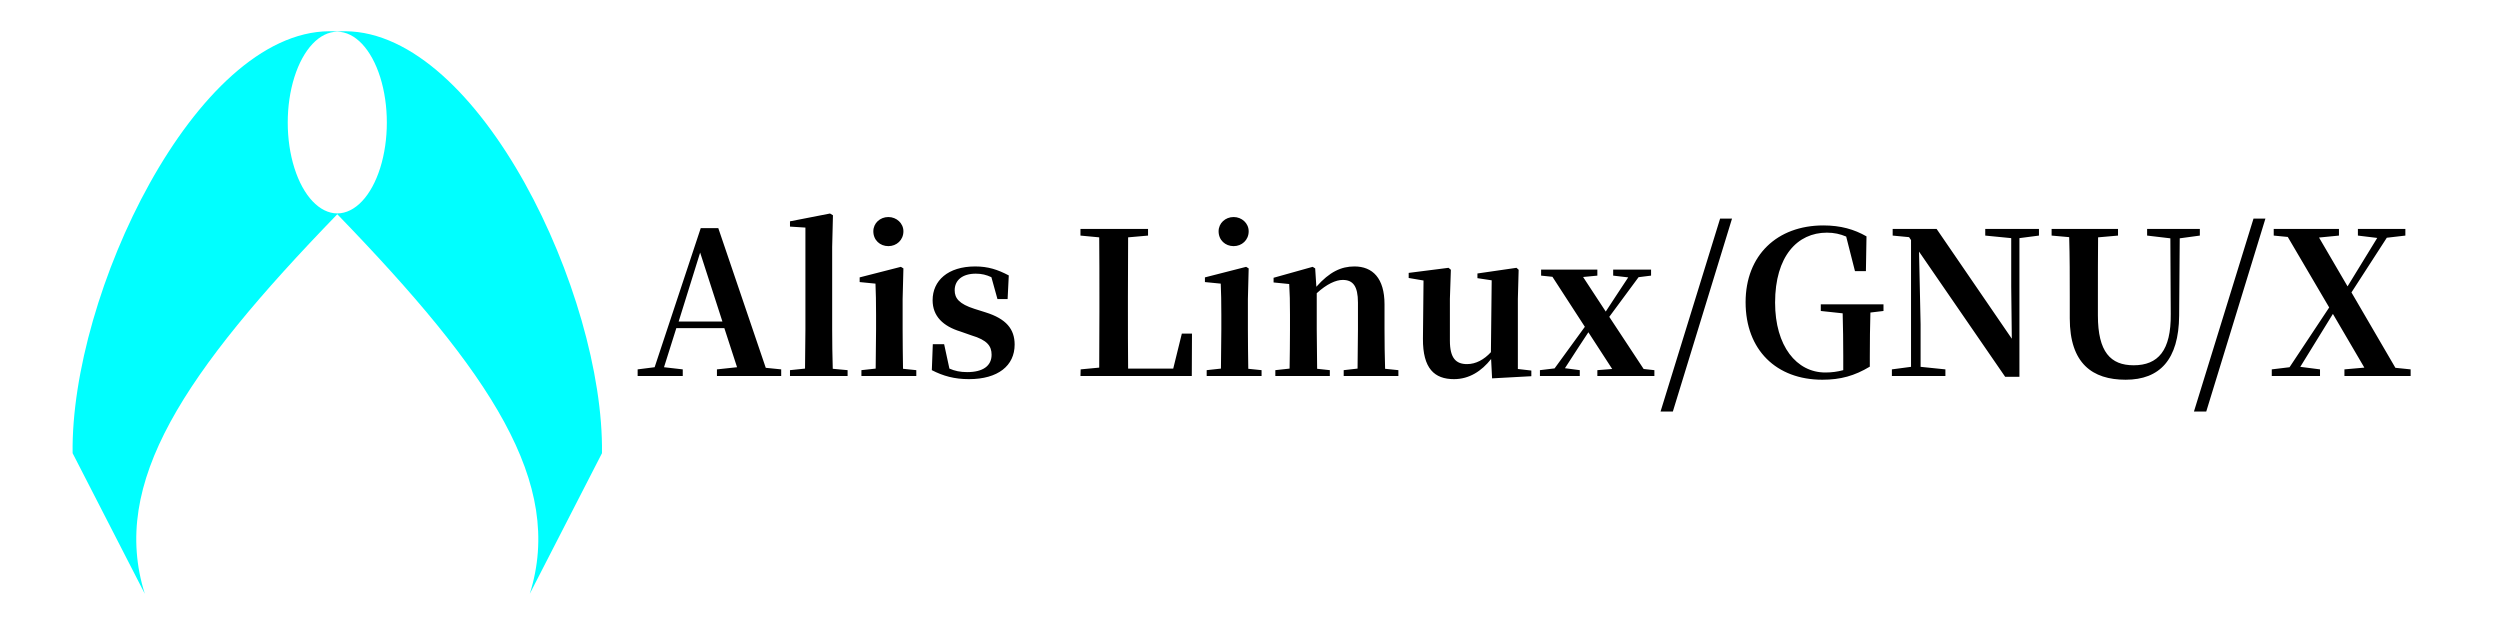
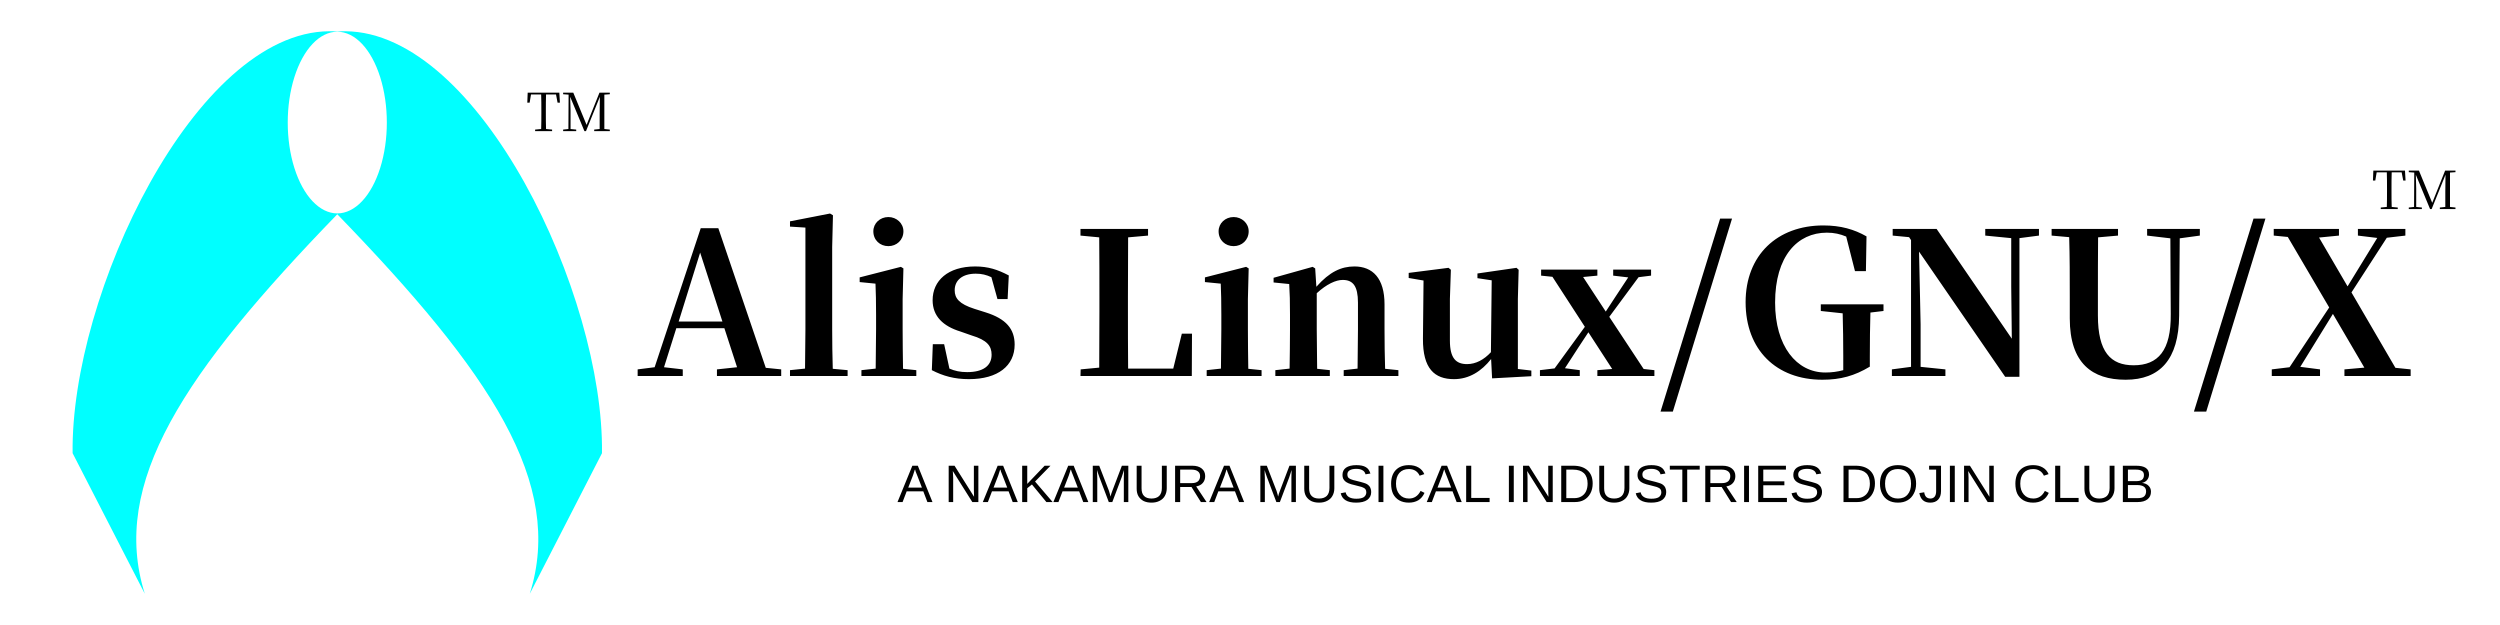
<svg xmlns="http://www.w3.org/2000/svg" width="200mm" height="50mm" viewBox="0 0 200 50" version="1.1" id="svg5">
  <defs id="defs2" />
-   <g id="layer1" transform="translate(-21.15676,-52.89533)">
-     <path id="path974" style="fill:#00ffff;stroke:none;stroke-width:0.208px;stroke-linecap:butt;stroke-linejoin:miter;stroke-opacity:1" d="M 47.498,55.395 C 36.769,55.459 26.795,76.471 26.966,89.151 l 5.775,11.245 C 29.952,91.551 35.837,82.738 48.14,70.035 60.443,82.739 66.328,91.552 63.54,100.396 l 5.775,-11.245 c 0.17,-12.68 -9.804,-33.692 -20.533,-33.756 -0.214,-0.001 -0.428,0.006 -0.642,0.021 v -5.24e-4 c -0.214,-0.016 -0.428,-0.022 -0.642,-0.021 z m 0.642,0.037 v 5.29e-4 a 3.969,7.268 0 0 1 3.432,3.634 3.969,7.268 0 0 1 0,7.268 3.969,7.268 0 0 1 -3.432,3.634 v -5.29e-4 a 3.969,7.268 0 0 1 -3.432,-3.634 3.969,7.268 0 0 1 0,-7.268 3.969,7.268 0 0 1 3.432,-3.634 z" />
-     <text xml:space="preserve" style="font-size:15.875px;line-height:1.25;font-family:'Noto Serif CJK JP';-inkscape-font-specification:'Noto Serif CJK JP';letter-spacing:0px;word-spacing:0px;stroke-width:0.265" x="71.966" y="82.975" id="text3163">
-       <tspan id="tspan3161" style="font-weight:bold;font-size:15.875px;stroke-width:0.265" x="71.966" y="82.975">Alis Linux/GNU/X</tspan>
+   <g id="g1">
+     <path id="path974" style="fill:#00ffff;stroke:none;stroke-width:0.208px;stroke-linecap:butt;stroke-linejoin:miter;stroke-opacity:1" d="M 26.341,2.5 C 15.612,2.563 5.639,23.575 5.809,36.255 L 11.584,47.5 C 8.795,38.656 14.681,29.843 26.983,17.14 39.286,29.843 45.171,38.657 42.383,47.501 L 48.158,36.256 C 48.328,23.576 38.354,2.564 27.625,2.5 c -0.214,-0.001 -0.428,0.006 -0.642,0.021 v -5.24e-4 c -0.214,-0.016 -0.428,-0.022 -0.642,-0.021 z m 0.642,0.037 v 5.29e-4 a 3.969,7.268 0 0 1 3.432,3.634 3.969,7.268 0 0 1 0,7.268 3.969,7.268 0 0 1 -3.432,3.634 v -5.29e-4 a 3.969,7.268 0 0 1 -3.432,-3.634 3.969,7.268 0 0 1 0,-7.268 3.969,7.268 0 0 1 3.432,-3.634 z" />
+     <text xml:space="preserve" style="font-size:15.875px;line-height:1.25;font-family:'Noto Serif CJK JP';-inkscape-font-specification:'Noto Serif CJK JP';letter-spacing:0px;word-spacing:0px;stroke-width:0.265" x="50.809" y="30.08" id="text3163">
+       <tspan id="tspan3161" style="font-weight:bold;font-size:15.875px;stroke-width:0.265" x="50.809" y="30.08">Alis Linux/GNU/X</tspan>
+     </text>
+     <text xml:space="preserve" style="font-size:13.229px;line-height:1.25;font-family:'Noto Serif CJK JP';-inkscape-font-specification:'Noto Serif CJK JP';letter-spacing:0px;word-spacing:0px;stroke-width:0.265" x="40.333" y="6.843" id="text10147">
+       <tspan id="tspan10145" style="stroke-width:0.265" x="40.333" y="6.843" />
+     </text>
+     <text xml:space="preserve" style="font-size:4.233px;line-height:1.25;font-family:'Noto Serif CJK JP';-inkscape-font-specification:'Noto Serif CJK JP';letter-spacing:0px;word-spacing:0px;stroke-width:0.265" x="42.089" y="10.496" id="text14573">
+       <tspan id="tspan14571" style="font-size:4.233px;stroke-width:0.265" x="42.089" y="10.496">TM</tspan>
+     </text>
+     <text xml:space="preserve" style="font-size:4.233px;line-height:1.25;font-family:'Noto Serif CJK JP';-inkscape-font-specification:'Noto Serif CJK JP';letter-spacing:0px;word-spacing:0px;stroke-width:0.265" x="189.741" y="16.723" id="text14573-0">
+       <tspan id="tspan14571-7" style="font-size:4.233px;stroke-width:0.265" x="189.741" y="16.723">TM</tspan>
+     </text>
+     <text xml:space="preserve" style="font-size:7.938px;line-height:1.25;font-family:'Liberation Sans';-inkscape-font-specification:'Liberation Sans';letter-spacing:0px;word-spacing:0px;stroke-width:0.265" x="71.133" y="40.163" id="text20358">
+       <tspan id="tspan20356" style="stroke-width:0.265" x="71.133" y="40.163" />
+       <tspan style="stroke-width:0.265" id="tspan20360" x="71.133" y="50.085" />
+     </text>
+     <text xml:space="preserve" style="font-size:4.233px;line-height:1.25;font-family:'Liberation Sans';-inkscape-font-specification:'Liberation Sans';letter-spacing:0px;word-spacing:0px;stroke-width:0.265" x="71.784" y="40.163" id="text21984">
+       <tspan id="tspan21982" style="font-size:4.233px;stroke-width:0.265" x="71.784" y="40.163">A NAKAMURA MUSICAL INDUSTRIES DOJIN CLUB</tspan>
    </text>
  </g>
</svg>
